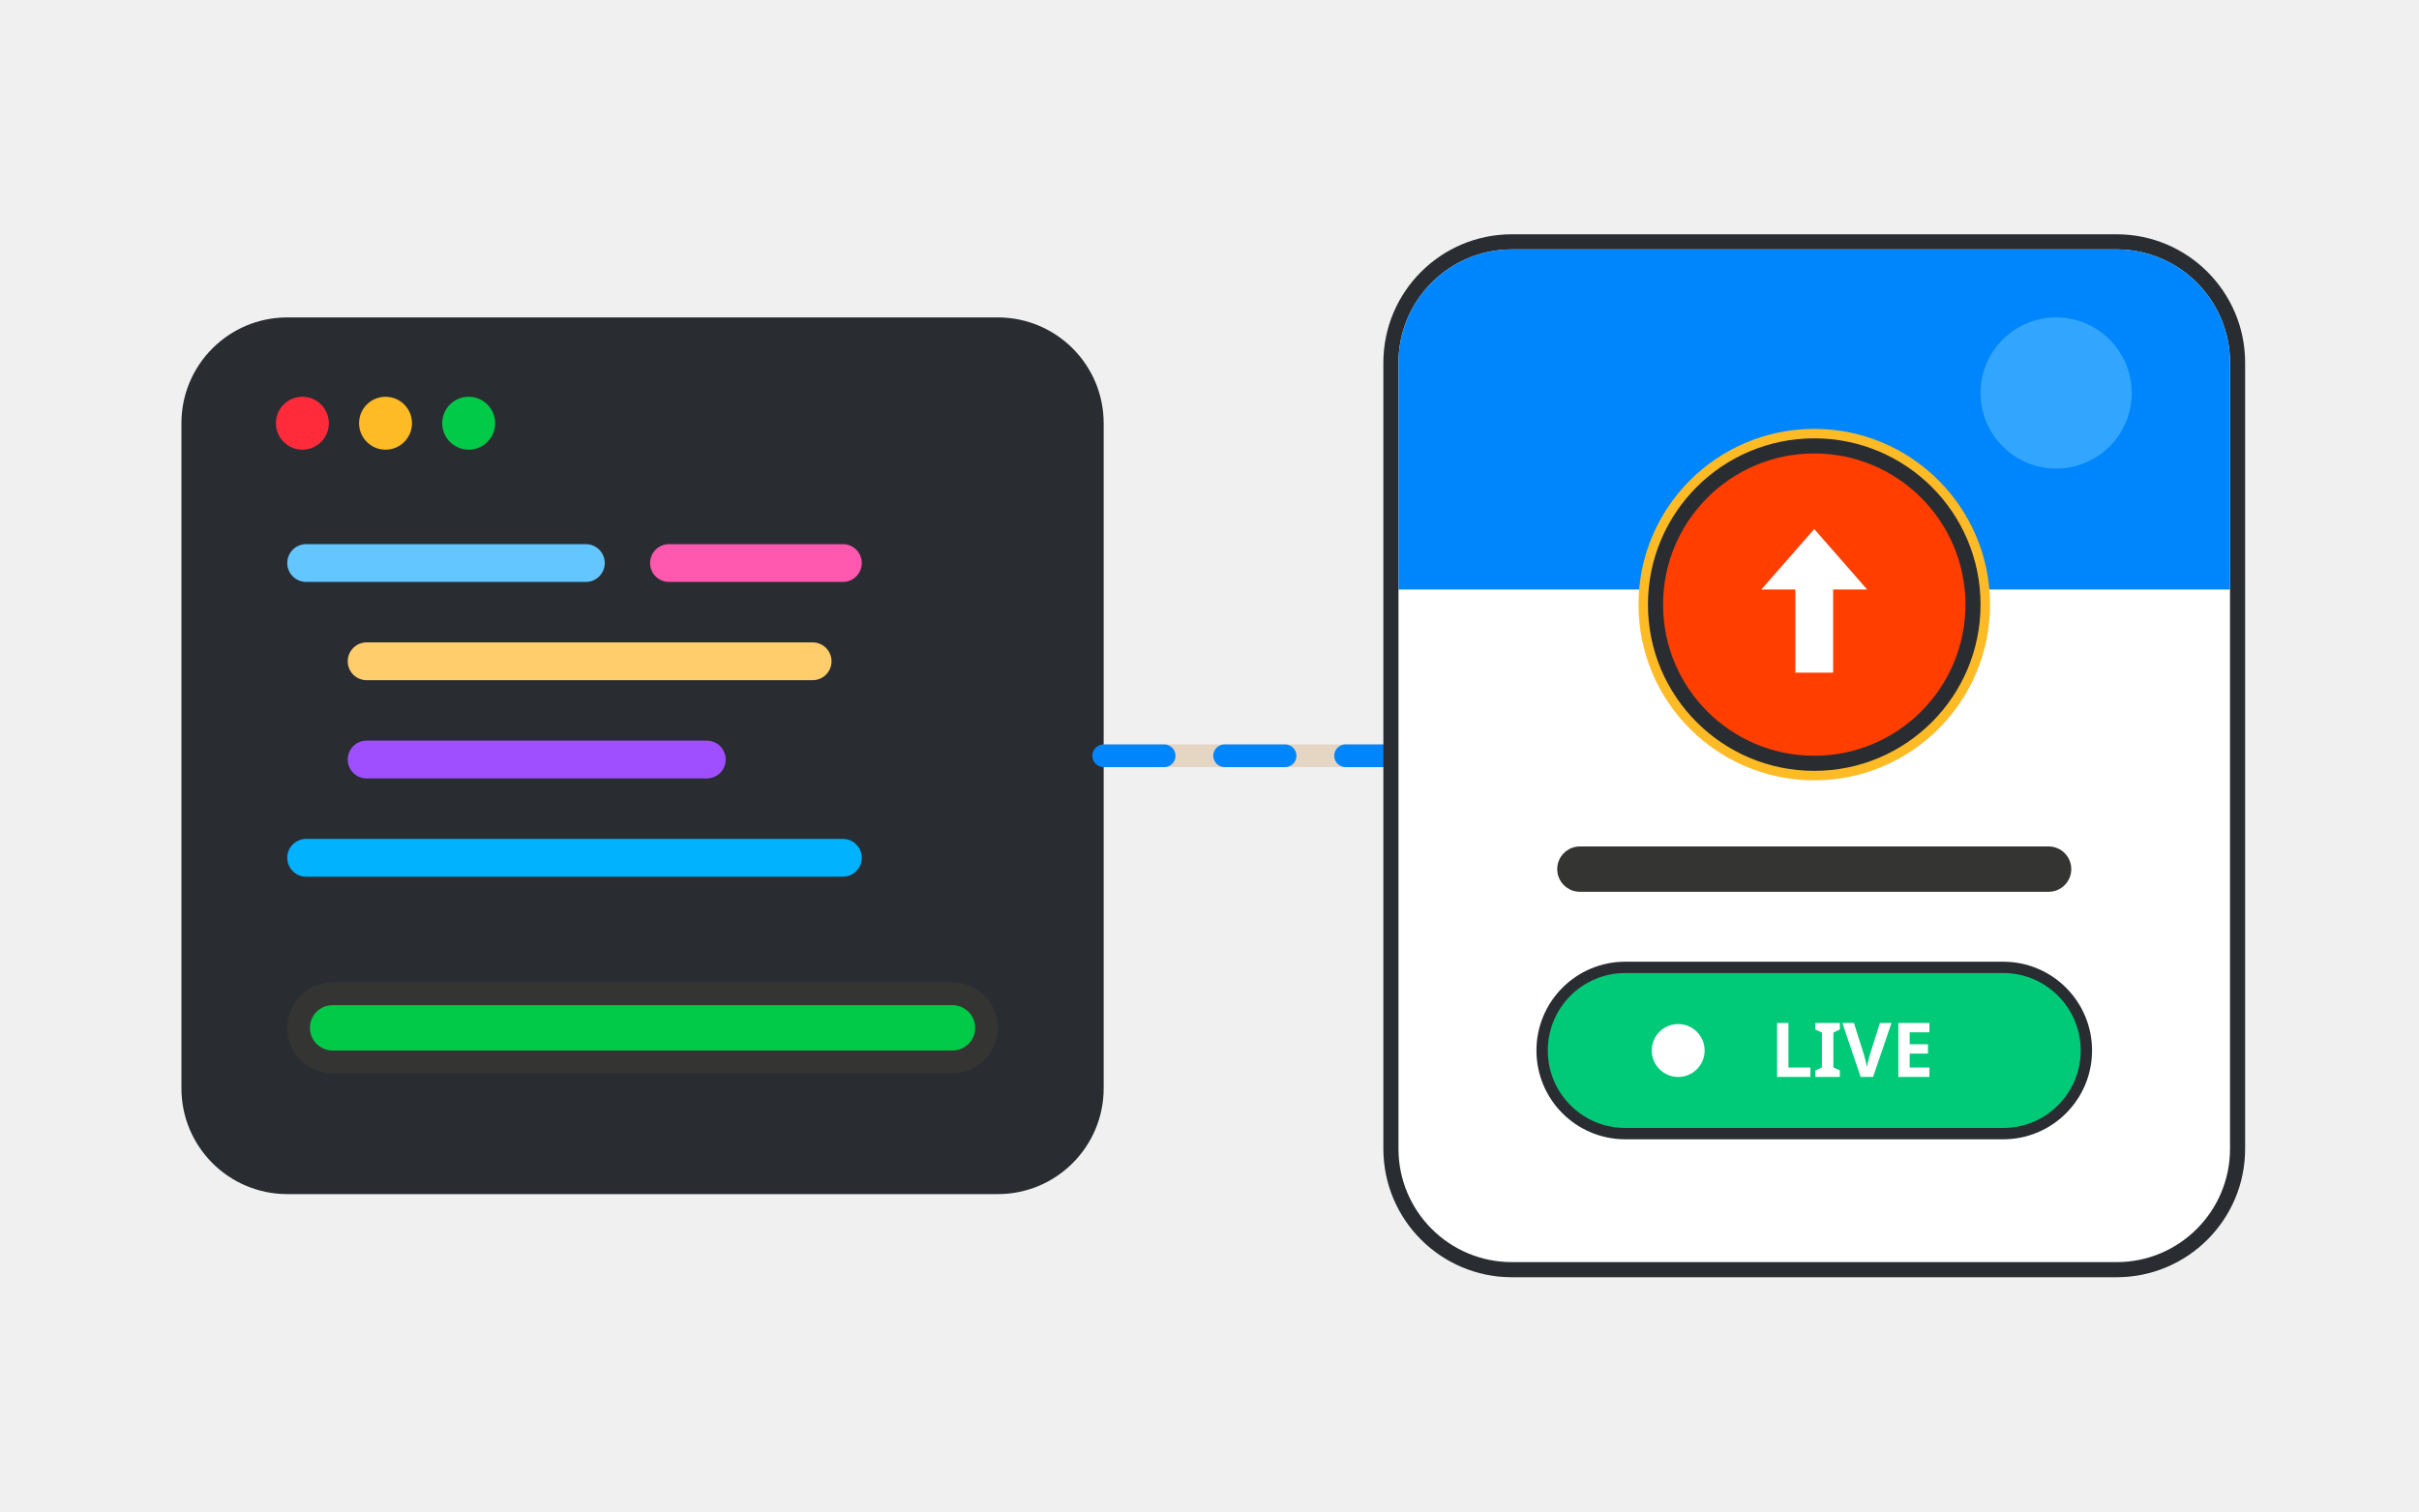
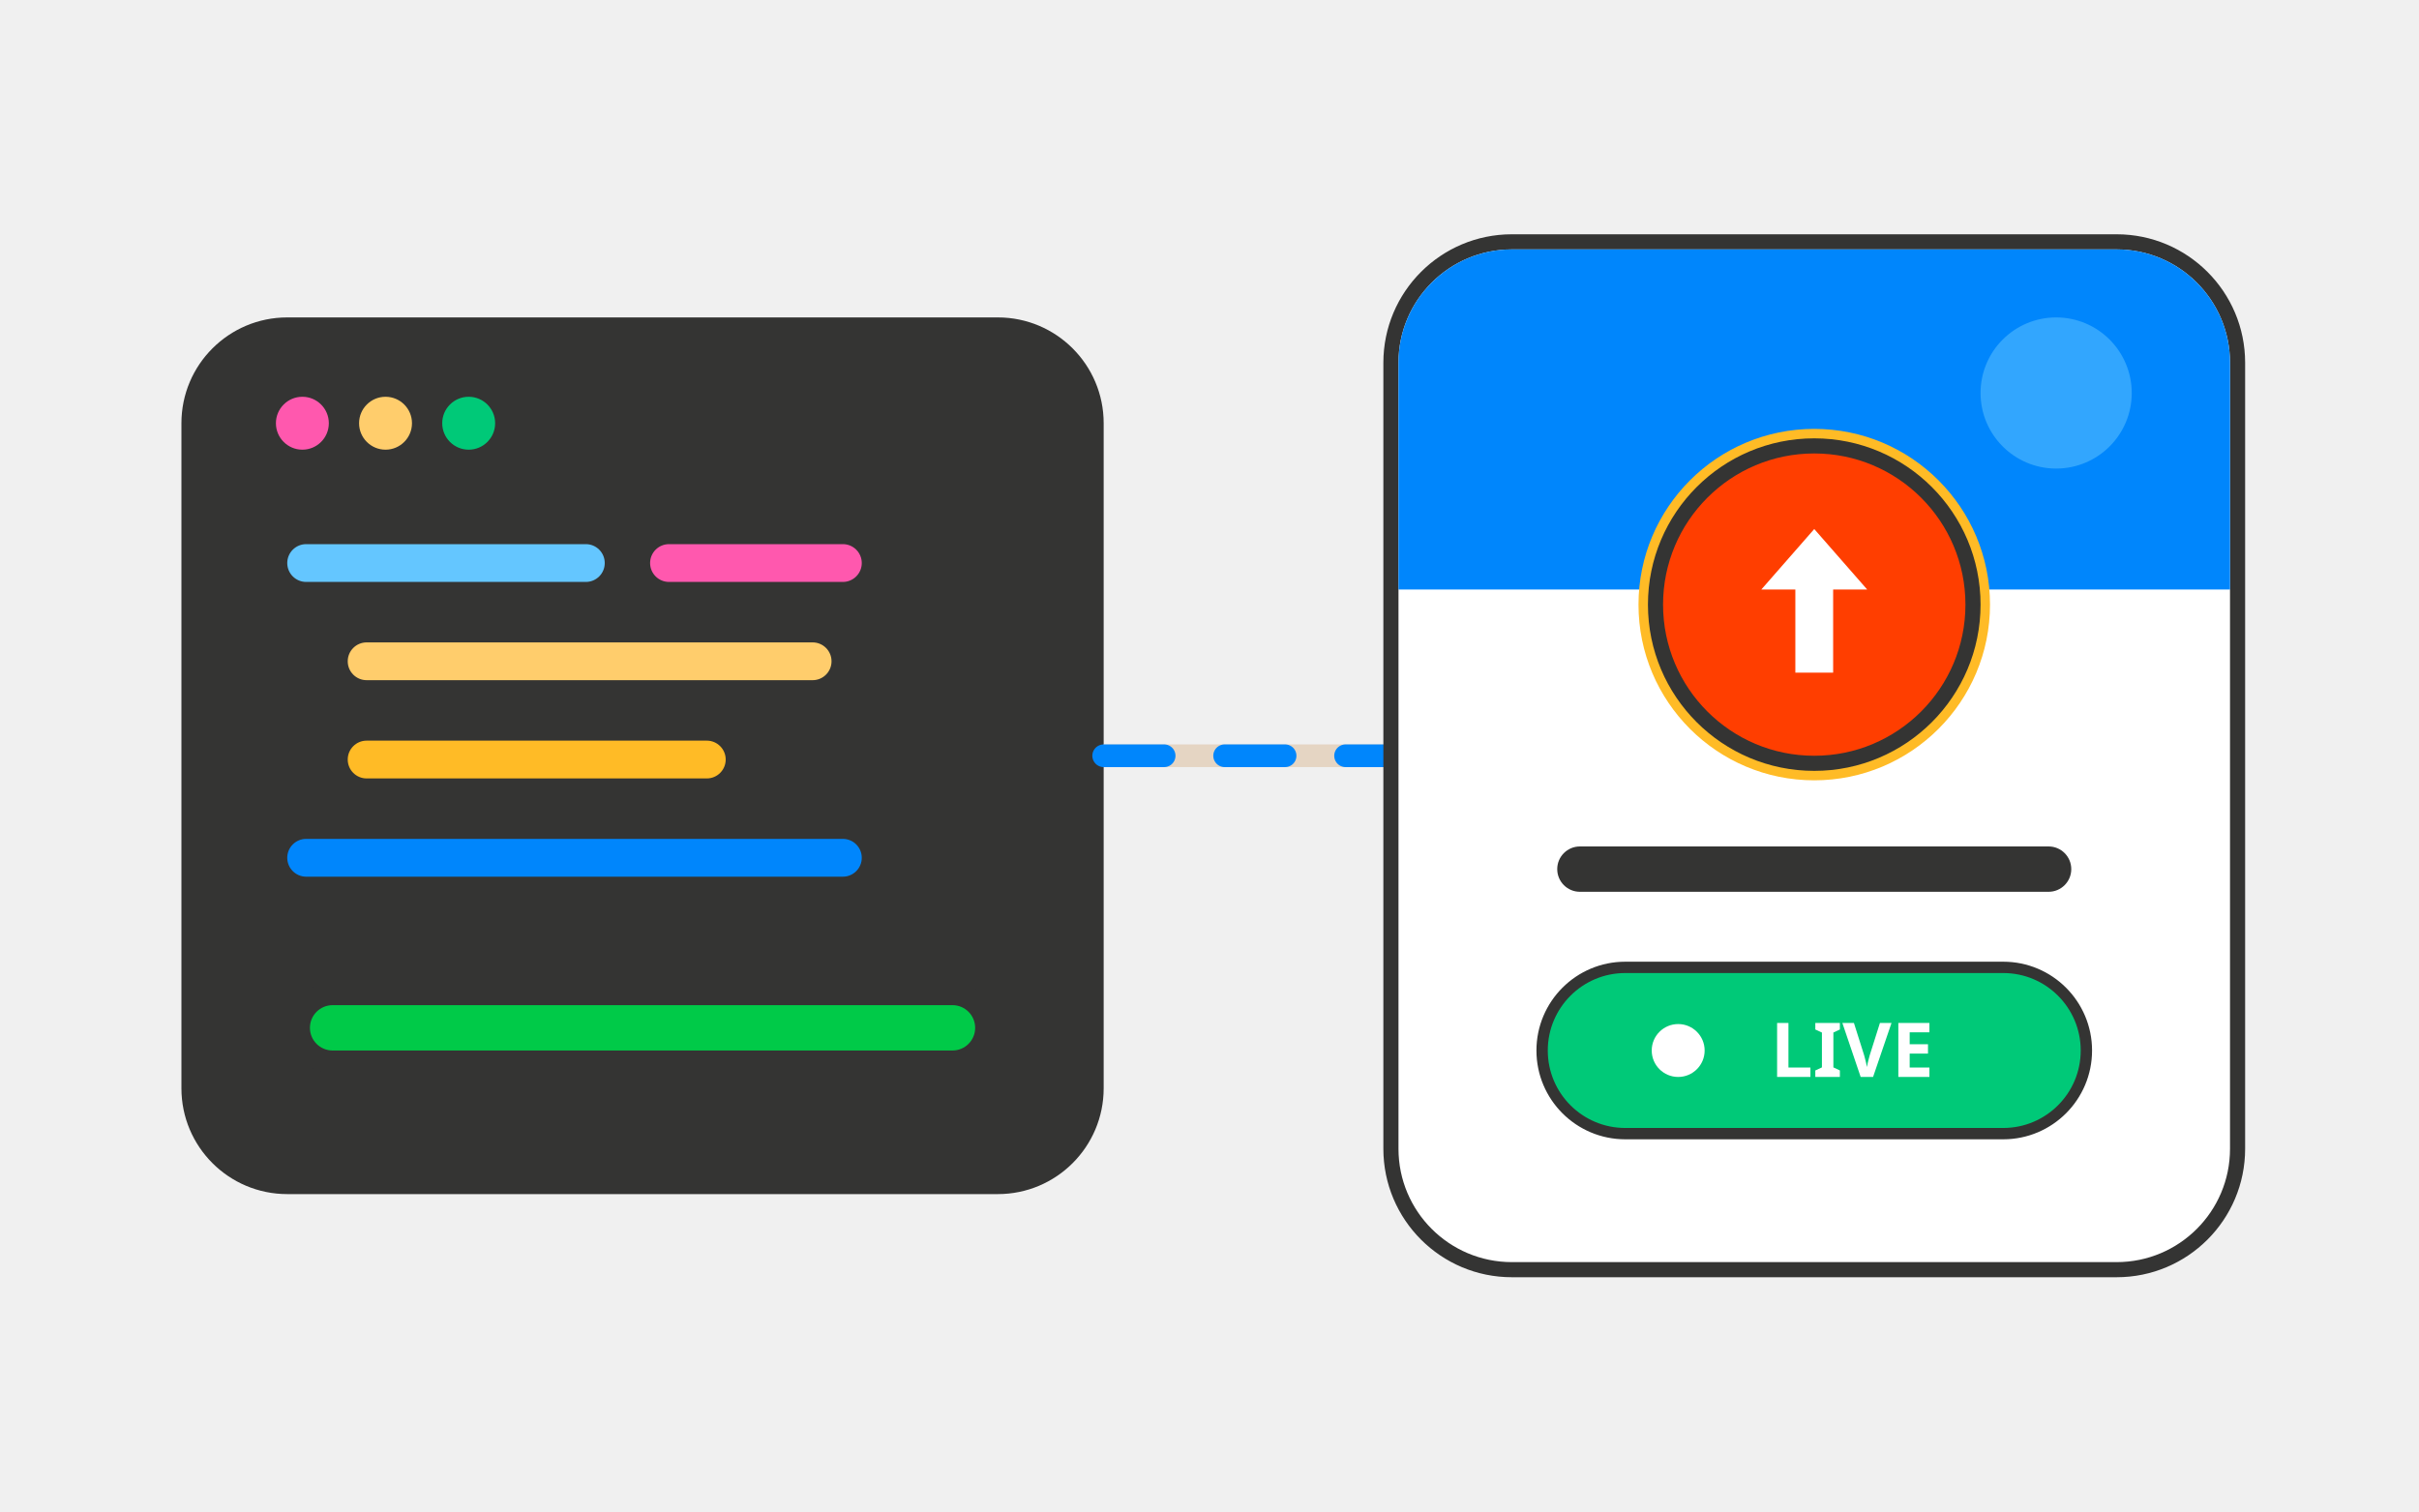
<svg xmlns="http://www.w3.org/2000/svg" viewBox="0 0 320 200" fill="none" class="w-full h-auto">
  <style>
    .cs-stream {
      stroke-dasharray: 8 8;
      animation: csFlow 1.4s linear infinite;
    }
    .cs-launch {
      transform-box: fill-box;
      transform-origin: center;
      animation: csHover 2.8s ease-in-out infinite;
    }
    .cs-wave {
      transform-box: fill-box;
      transform-origin: center;
      animation: csWave 2.6s ease-out infinite;
    }
    .cs-live-dot {
      animation: csBlink 1.6s ease-in-out infinite;
    }

    @keyframes csFlow {
      to { stroke-dashoffset: -32; }
    }
    @keyframes csHover {
      0%, 100% { transform: translateY(0px); }
      50% { transform: translateY(-5px); }
    }
    @keyframes csWave {
      0% { transform: scale(0.9); opacity: 0.85; }
      100% { transform: scale(1.45); opacity: 0; }
    }
    @keyframes csBlink {
      0%, 100% { opacity: 1; }
      50% { opacity: 0.35; }
    }
    @media (prefers-reduced-motion: reduce) {
      .cs-stream, .cs-launch, .cs-wave, .cs-live-dot { animation: none; }
    }
  </style>
-   <rect x="24" y="42" width="122" height="116" rx="14" fill="var(--color-ink-black, #292D32)" />
-   <circle cx="40" cy="56" r="3.5" fill="var(--color-alert-red, #ff2b3a)" />
-   <circle cx="51" cy="56" r="3.5" fill="var(--color-honey, #ffbb26)" />
-   <circle cx="62" cy="56" r="3.5" fill="var(--color-mint, #00ca48)" />
+   <rect x="24" y="42" width="122" height="116" rx="14" fill="var(--color-heading-charcoal, #343433)" />
+   <circle cx="40" cy="56" r="3.5" fill="var(--color-coral-pink, #ff58ae)" />
+   <circle cx="51" cy="56" r="3.5" fill="var(--color-sun-yellow, #ffcd6c)" />
+   <circle cx="62" cy="56" r="3.5" fill="var(--color-grass-green, #00c978)" />
  <rect x="38" y="72" width="42" height="5" rx="2.5" fill="var(--color-sky-blue, #64c6ff)" />
  <rect x="86" y="72" width="28" height="5" rx="2.5" fill="var(--color-coral-pink, #ff58ae)" />
  <rect x="46" y="85" width="64" height="5" rx="2.5" fill="var(--color-sun-yellow, #ffcd6c)" />
-   <rect x="46" y="98" width="50" height="5" rx="2.5" fill="var(--color-plum-violet, #9f4fff)" />
-   <rect x="38" y="111" width="76" height="5" rx="2.5" fill="var(--color-alt-blue, #00b2ff)" />
+   <rect x="46" y="98" width="50" height="5" rx="2.5" fill="var(--color-honey, #ffbb26)" />
+   <rect x="38" y="111" width="76" height="5" rx="2.5" fill="var(--color-link-blue, #0086fc)" />
  <rect x="38" y="130" width="94" height="12" rx="6" fill="var(--color-heading-charcoal, #343433)" />
  <rect x="41" y="133" width="88" height="6" rx="3" fill="var(--color-mint, #00ca48)" />
  <line x1="146" y1="100" x2="184" y2="100" stroke="var(--color-stone-border, #e5d5c3)" stroke-width="3" />
  <line class="cs-stream" x1="146" y1="100" x2="184" y2="100" stroke="var(--color-link-blue, #0086fc)" stroke-width="3" stroke-linecap="round" />
-   <rect x="184" y="32" width="112" height="136" rx="16" fill="#ffffff" stroke="var(--color-ink-black, #292D32)" stroke-width="2" />
+   <rect x="184" y="32" width="112" height="136" rx="16" fill="var(--surface-pure-white, #ffffff)" stroke="var(--color-heading-charcoal, #343433)" stroke-width="2" />
  <path d="M185 48C185 39.716 191.716 33 200 33H280C288.284 33 295 39.716 295 48V78H185V48Z" fill="var(--color-link-blue, #0086fc)" />
  <circle cx="272" cy="52" r="10" fill="var(--color-sky-blue, #64c6ff)" fill-opacity="0.5" />
  <circle class="cs-wave" cx="240" cy="80" r="22" stroke="var(--color-honey, #ffbb26)" stroke-width="2.5" />
  <g class="cs-launch">
-     <circle cx="240" cy="80" r="21" fill="var(--color-ember-orange, #ff3e00)" stroke="var(--color-ink-black, #292D32)" stroke-width="2" />
-     <path d="M240 70L247 78H242.5V89H237.5V78H233L240 70Z" fill="#ffffff" />
+     <circle cx="240" cy="80" r="21" fill="var(--color-ember-orange, #ff3e00)" stroke="var(--color-heading-charcoal, #343433)" stroke-width="2" />
+     <path d="M240 70L247 78H242.5V89H237.5V78H233L240 70Z" fill="var(--surface-pure-white, #ffffff)" />
  </g>
  <rect x="206" y="112" width="68" height="6" rx="3" fill="var(--color-heading-charcoal, #343433)" />
-   <rect x="204" y="128" width="72" height="22" rx="11" fill="var(--color-grass-green, #00c978)" stroke="var(--color-ink-black, #292D32)" stroke-width="1.5" />
-   <circle class="cs-live-dot" cx="222" cy="139" r="3.5" fill="#ffffff" />
-   <text x="245" y="142.5" font-family="system-ui, sans-serif" font-weight="700" font-size="10" text-anchor="middle" fill="#ffffff">LIVE</text>
+   <rect x="204" y="128" width="72" height="22" rx="11" fill="var(--color-grass-green, #00c978)" stroke="var(--color-heading-charcoal, #343433)" stroke-width="1.5" />
+   <circle class="cs-live-dot" cx="222" cy="139" r="3.5" fill="var(--surface-pure-white, #ffffff)" />
+   <text x="245" y="142.5" font-family="system-ui, sans-serif" font-weight="700" font-size="10" text-anchor="middle" fill="var(--surface-pure-white, #ffffff)">LIVE</text>
</svg>
